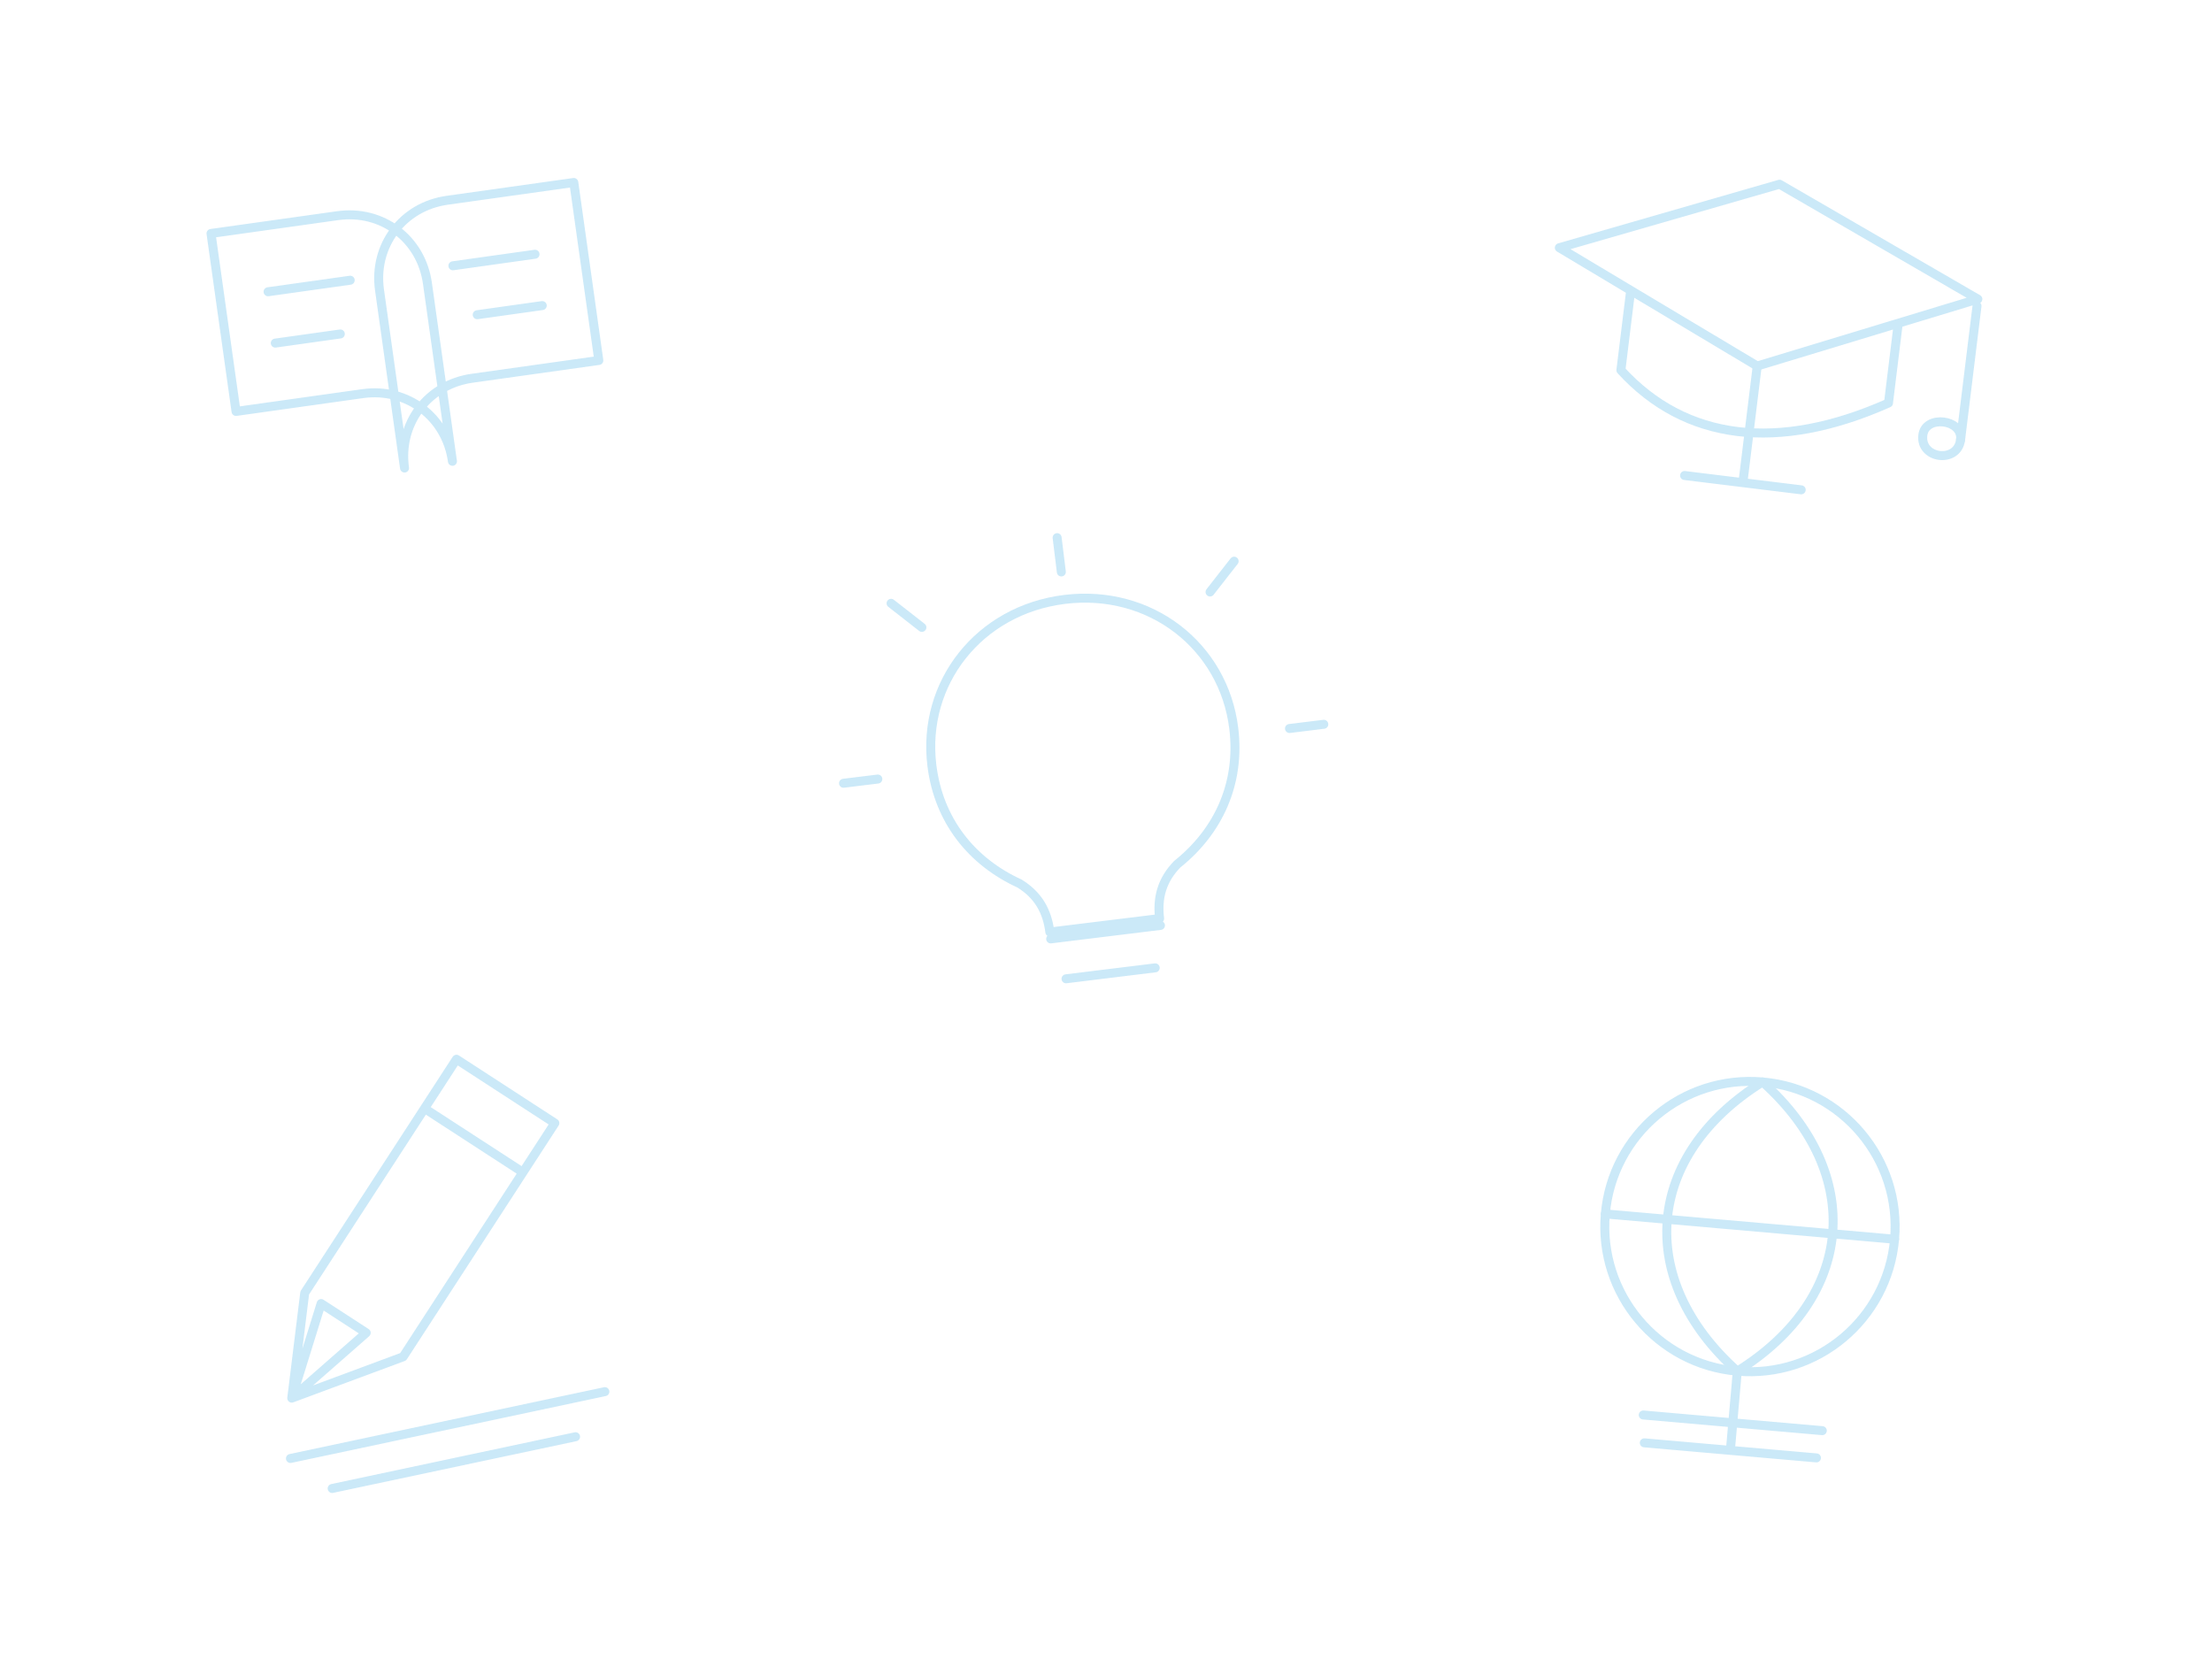
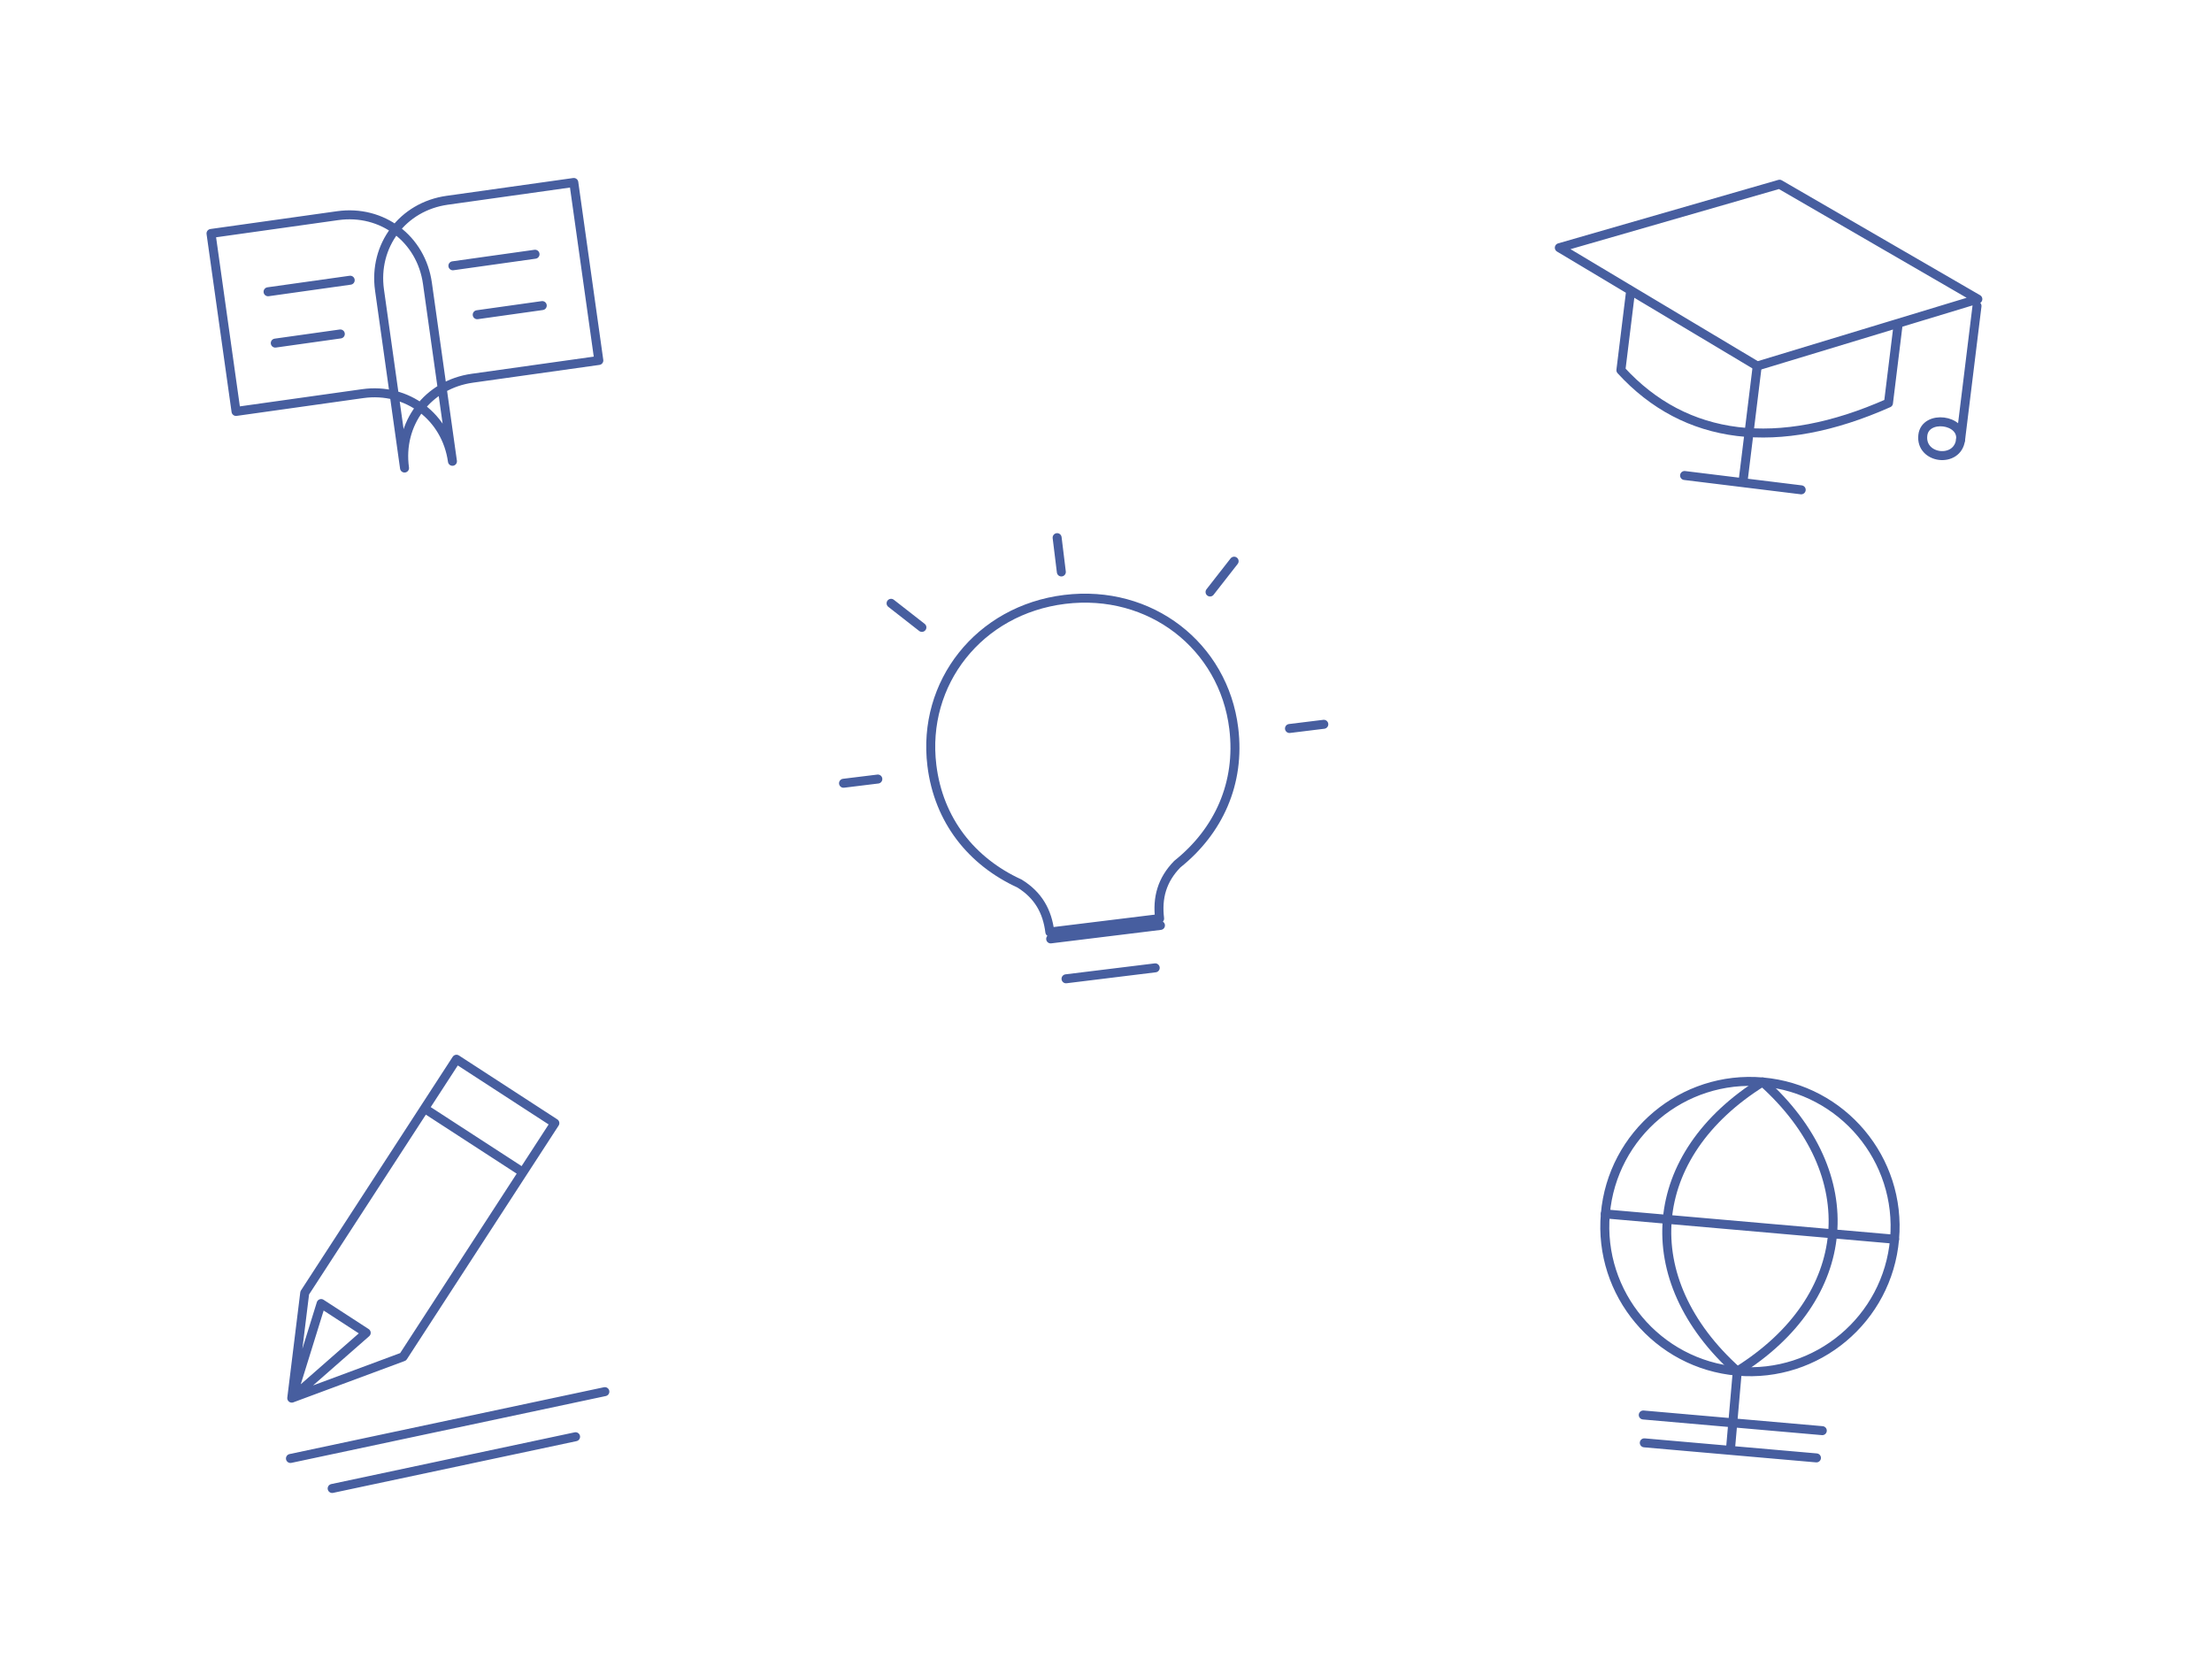
<svg xmlns="http://www.w3.org/2000/svg" width="640" height="480" viewBox="0 0 640 480" fill="none">
-   <g stroke="#C0E4F6" stroke-width="2.6" stroke-linecap="round" stroke-linejoin="round" opacity=".82">
+   <g stroke="#1E3A8A" stroke-width="2.6" stroke-linecap="round" stroke-linejoin="round" opacity=".82">
    <g transform="translate(55 42) rotate(-8 62 50)">
      <path d="M10 18h37c13 0 23 10 23 23v52c0-13-10-23-23-23H10zM116 18H79c-13 0-23 10-23 23v52c0-13 10-23 23-23h37z" />
      <path d="M24 37h24M24 52h19M102 37H78M102 52H83" />
    </g>
    <g transform="translate(440 45) rotate(7 70 48)">
      <path d="m9 34 61-26 61 26-61 27zM31 44v23c21 18 48 18 78 0V44M131 36v39" />
      <path d="M131 75c0 7-11 7-11 0 0-6 11-6 11 0zM70 61v34M53 95h34" />
    </g>
    <g transform="translate(250 165) rotate(-7 65 65)">
      <path d="M65 8c-25 0-44 19-44 43 0 16 8 29 21 37 5 4 7 9 7 15h32c0-6 2-11 7-15 13-8 21-21 21-37 0-24-19-43-44-43zM49 105h32M52 117h26" />
      <path d="M65 0v-10M23 11l-8-8M107 11l8-8M5 53h-10M125 53h10" />
    </g>
    <g transform="translate(55 320) rotate(-12 72 54)">
      <path d="m24 75 10-29L91-11l24 24-57 57zM79 1l24 24M24 75l25-14-11-11zM20 92h93M30 103h72" />
    </g>
    <g transform="translate(435 300) rotate(5 72 70)">
      <circle cx="70" cy="55" r="42" />
      <path d="M28 55h84M70 13c16 12 24 27 24 42s-8 30-24 42C54 85 46 70 46 55s8-30 24-42zM44 112h52M70 97v23M45 120h50" />
    </g>
  </g>
</svg>
